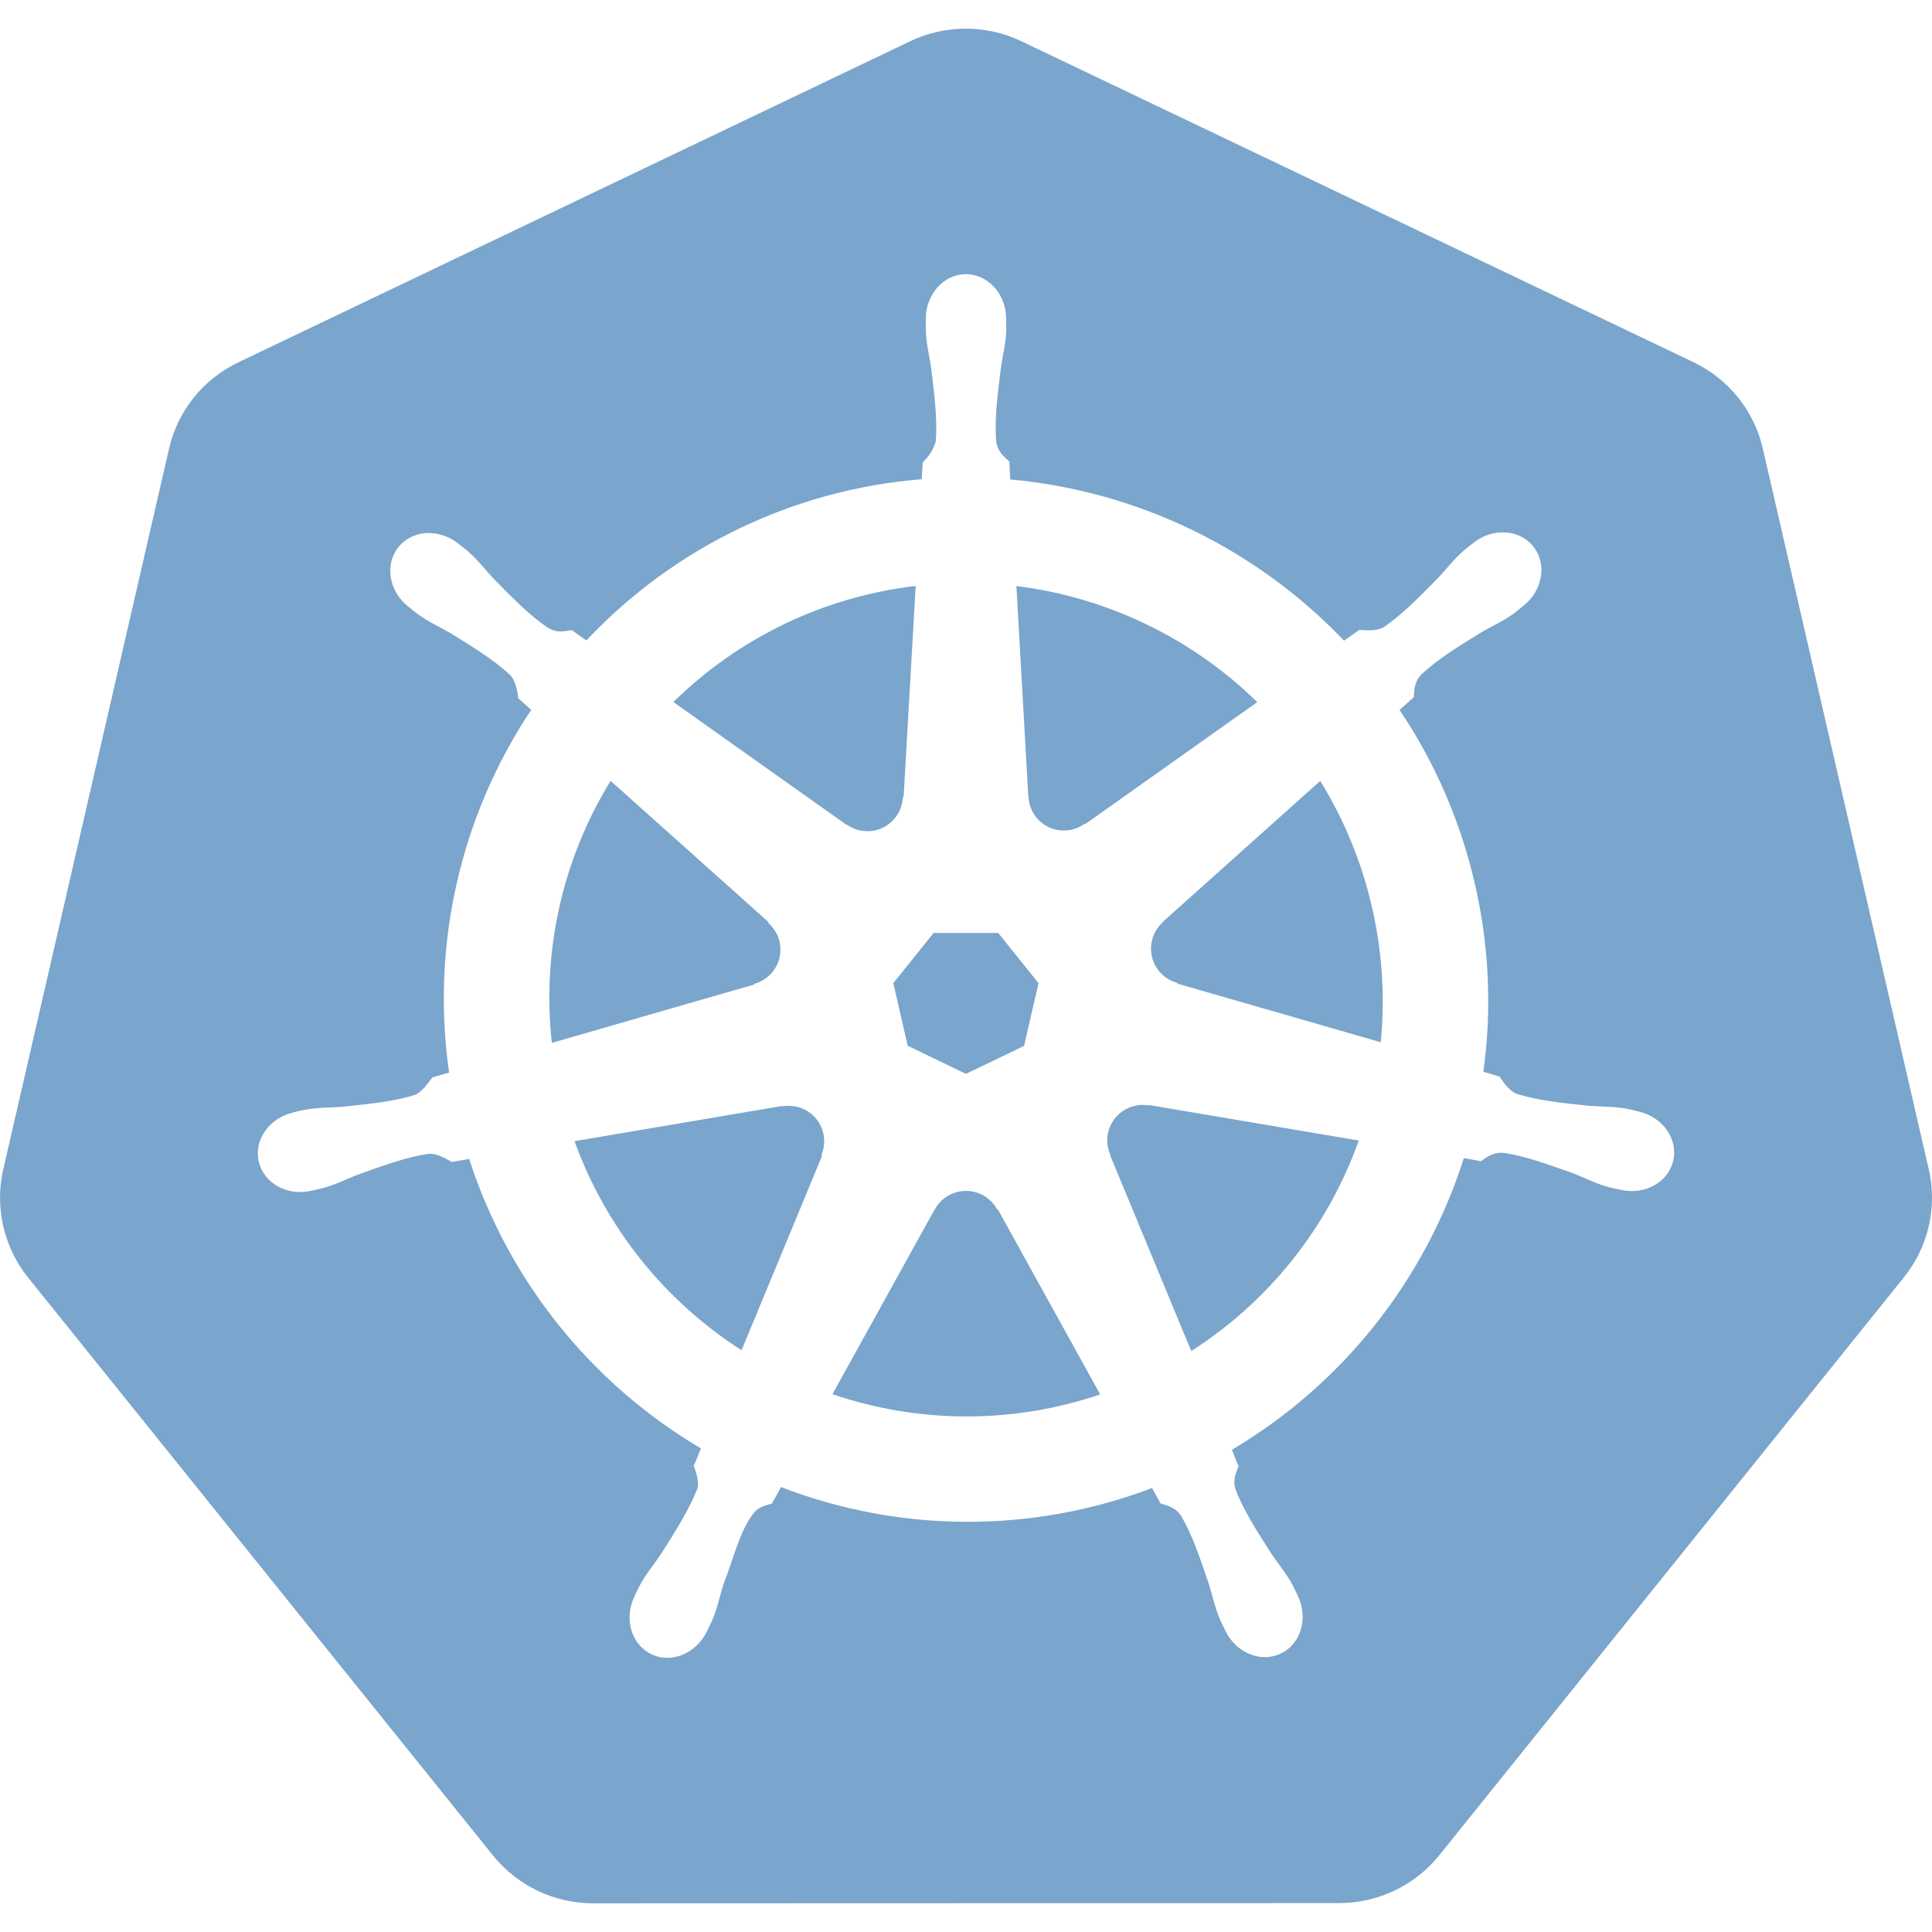
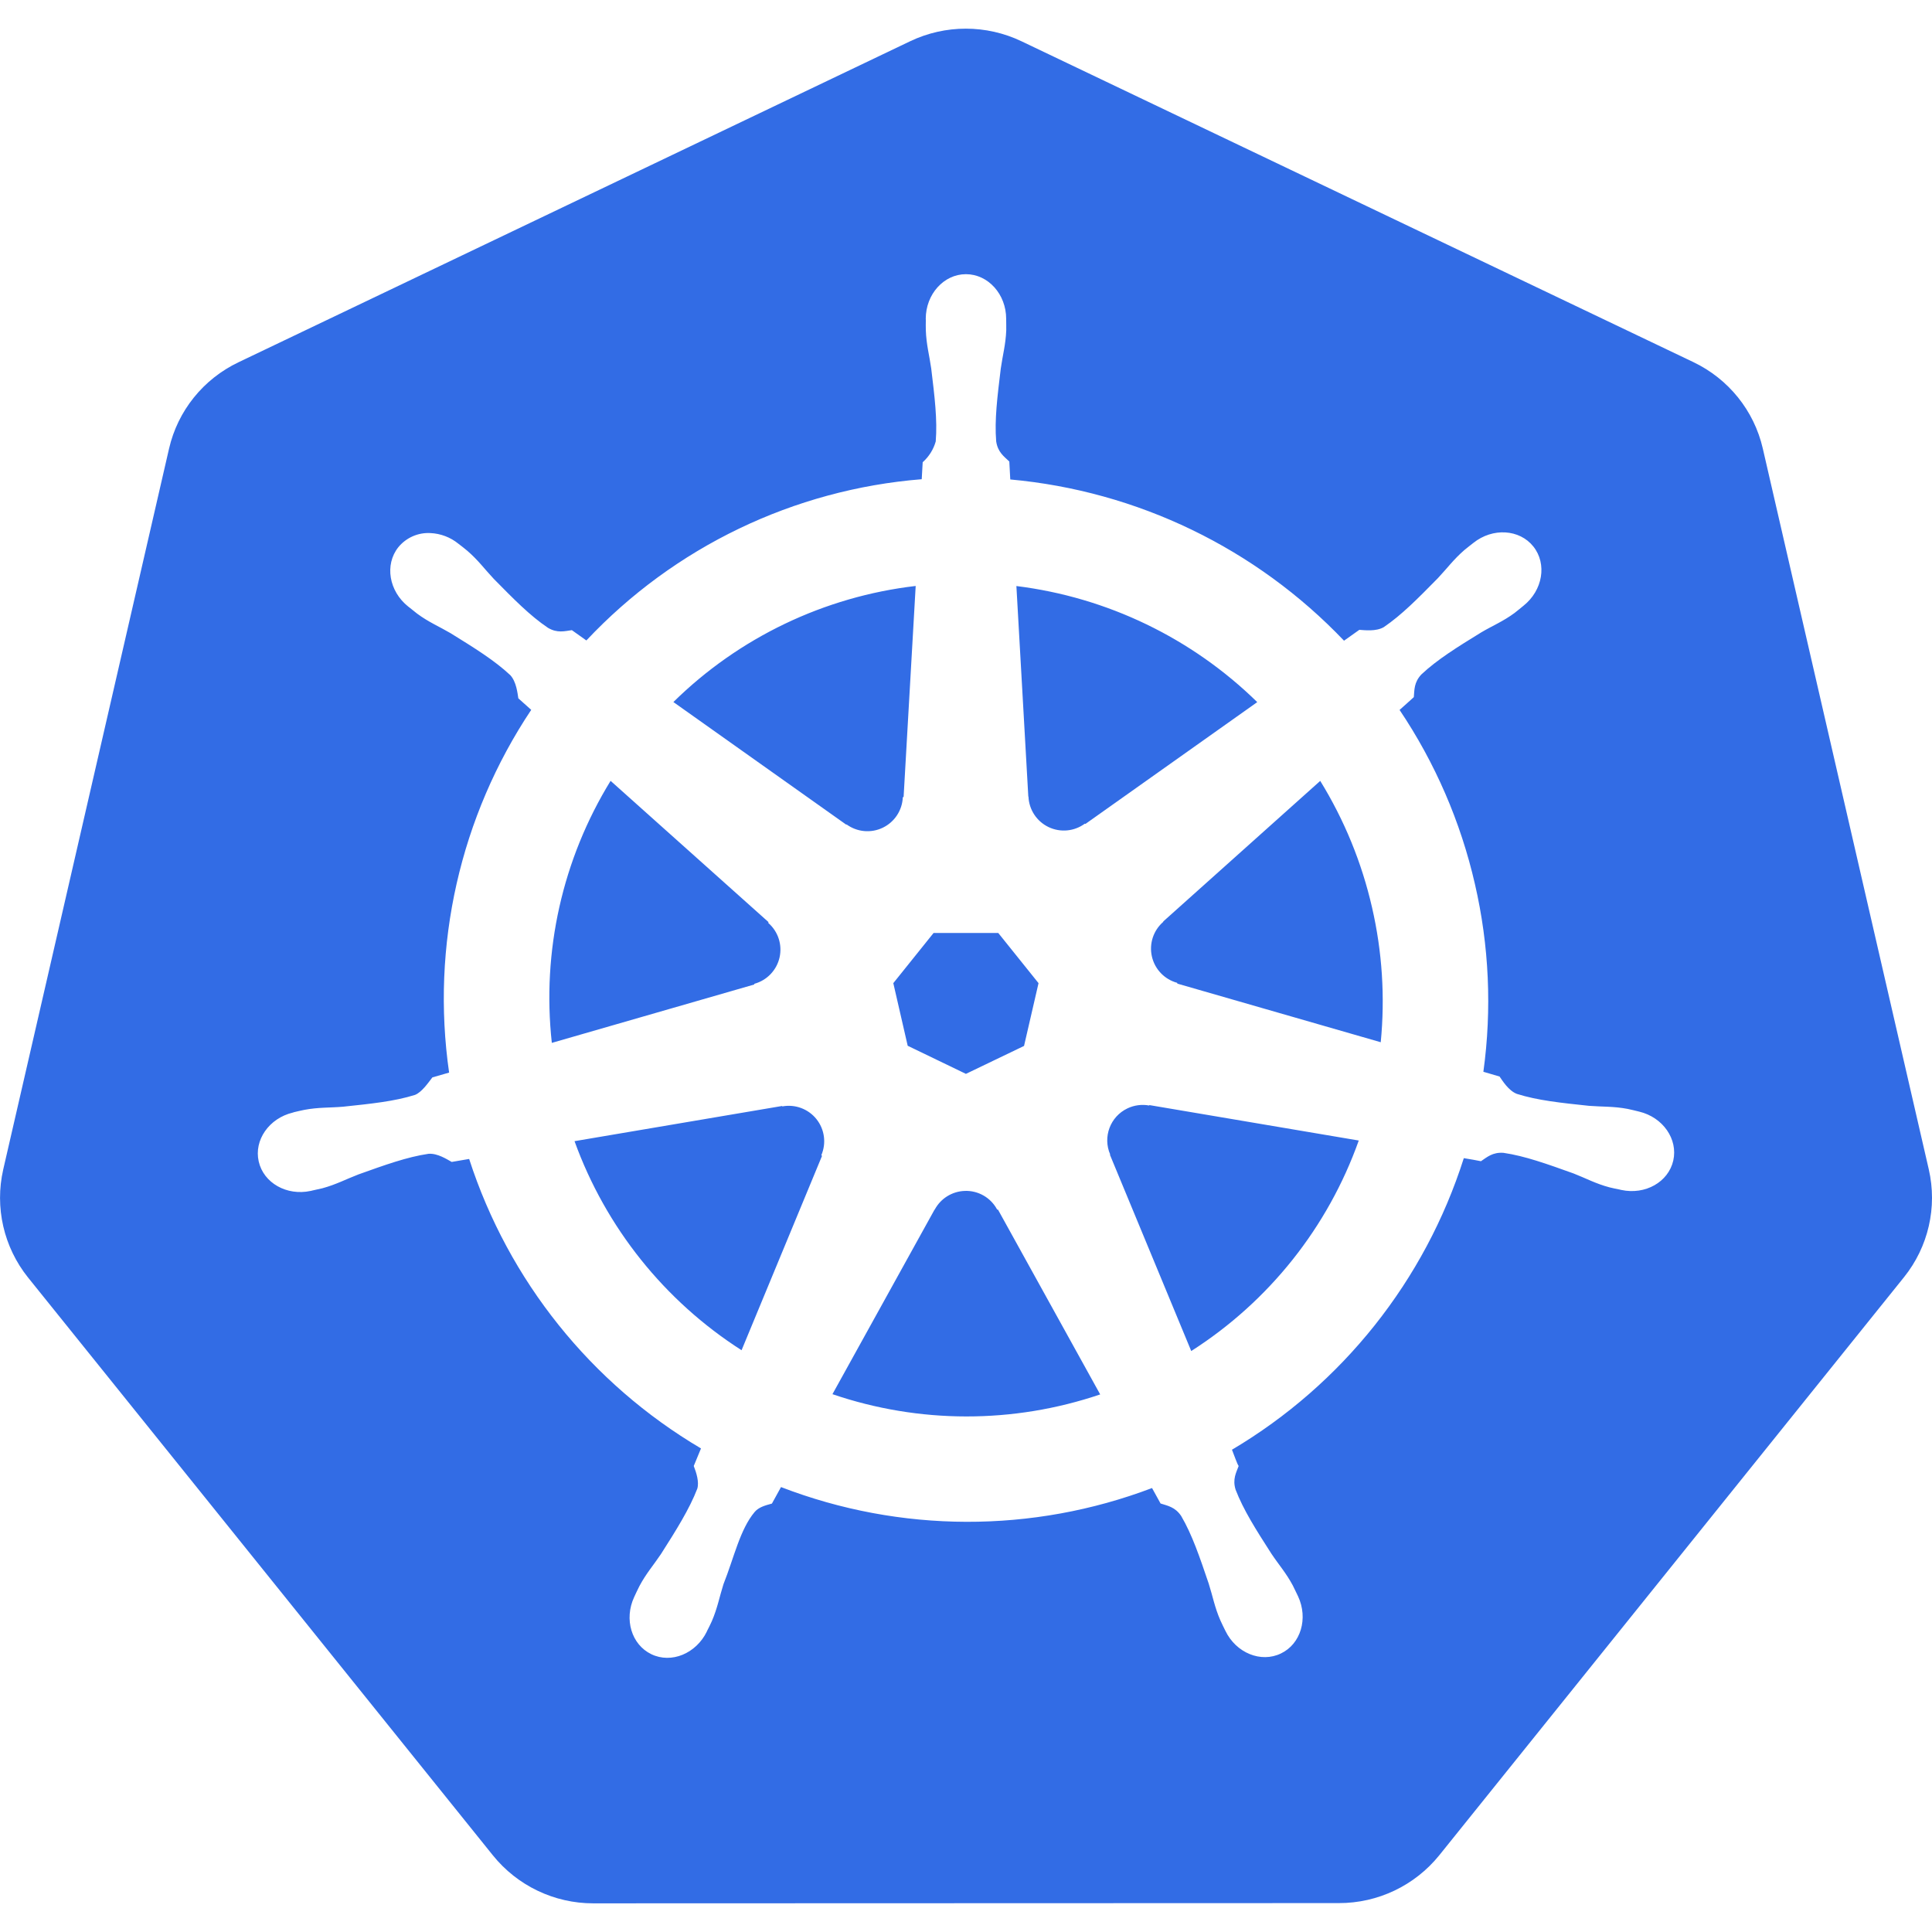
- <svg xmlns="http://www.w3.org/2000/svg" fill="#7AA5CC" role="img" viewBox="0 0 24 24">
+ <svg xmlns="http://www.w3.org/2000/svg" fill="#326CE5" role="img" viewBox="0 0 24 24">
  <path d="M10.204 14.35l.007.01-.999 2.413a5.171 5.171 0 0 1-2.075-2.597l2.578-.437.004.005a.44.44 0 0 1 .484.606zm-.833-2.129a.44.44 0 0 0 .173-.756l.002-.011L7.585 9.7a5.143 5.143 0 0 0-.73 3.255l2.514-.725.002-.009zm1.145-1.98a.44.44 0 0 0 .699-.337l.01-.005.15-2.62a5.144 5.144 0 0 0-3.01 1.442l2.147 1.523.004-.002zm.76 2.75l.723.349.722-.347.18-.78-.5-.623h-.804l-.5.623.179.779zm1.5-3.095a.44.44 0 0 0 .7.336l.008.003 2.134-1.513a5.188 5.188 0 0 0-2.992-1.442l.148 2.615.002.001zm10.876 5.97l-5.773 7.181a1.6 1.6 0 0 1-1.248.594l-9.261.003a1.6 1.6 0 0 1-1.247-.596l-5.776-7.18a1.583 1.583 0 0 1-.307-1.34L2.1 5.573c.108-.47.425-.864.863-1.073L11.305.513a1.606 1.606 0 0 1 1.385 0l8.345 3.985c.438.209.755.604.863 1.073l2.062 8.955c.108.47-.005.963-.308 1.34zm-3.289-2.057c-.042-.01-.103-.026-.145-.034-.174-.033-.315-.025-.479-.038-.35-.037-.638-.067-.895-.148-.105-.04-.18-.165-.216-.216l-.201-.059a6.45 6.45 0 0 0-.105-2.332 6.465 6.465 0 0 0-.936-2.163c.052-.047.15-.133.177-.159.008-.09.001-.183.094-.282.197-.185.444-.338.743-.522.142-.084.273-.137.415-.242.032-.024.076-.062.11-.089.24-.191.295-.52.123-.736-.172-.216-.506-.236-.745-.045-.034.027-.08.062-.111.088-.134.116-.217.23-.33.35-.246.25-.45.458-.673.609-.097.056-.239.037-.303.033l-.19.135a6.545 6.545 0 0 0-4.146-2.003l-.012-.223c-.065-.062-.143-.115-.163-.25-.022-.268.015-.557.057-.905.023-.163.061-.298.068-.475.001-.04-.001-.099-.001-.142 0-.306-.224-.555-.5-.555-.275 0-.499.249-.499.555l.001.014c0 .041-.002.092 0 .128.006.177.044.312.067.475.042.348.078.637.056.906a.545.545 0 0 1-.162.258l-.012.211a6.424 6.424 0 0 0-4.166 2.003 8.373 8.373 0 0 1-.18-.128c-.09.012-.18.04-.297-.029-.223-.15-.427-.358-.673-.608-.113-.12-.195-.234-.329-.349-.03-.026-.077-.062-.111-.088a.594.594 0 0 0-.348-.132.481.481 0 0 0-.398.176c-.172.216-.117.546.123.737l.007.005.104.083c.142.105.272.159.414.242.299.185.546.338.743.522.076.082.09.226.1.288l.16.143a6.462 6.462 0 0 0-1.02 4.506l-.208.06c-.055.072-.133.184-.215.217-.257.081-.546.11-.895.147-.164.014-.305.006-.48.039-.037.007-.09.02-.133.03l-.004.002-.007.002c-.295.071-.484.342-.423.608.061.267.349.429.645.365l.007-.001.01-.003.129-.029c.17-.046.294-.113.448-.172.33-.118.604-.217.87-.256.112-.009.23.069.288.101l.217-.037a6.5 6.5 0 0 0 2.88 3.596l-.09.218c.033.084.069.199.044.282-.097.252-.263.517-.452.813-.091.136-.185.242-.268.399-.02.037-.045.095-.064.134-.128.275-.034.591.213.71.248.12.556-.007.69-.282v-.002c.02-.039.046-.09.062-.127.07-.162.094-.301.144-.458.132-.332.205-.68.387-.897.05-.06.13-.082.215-.105l.113-.205a6.453 6.453 0 0 0 4.609.012l.106.192c.086.028.18.042.256.155.136.232.229.507.342.84.05.156.074.295.145.457.016.037.043.09.062.129.133.276.442.402.69.282.247-.118.341-.435.213-.71-.02-.039-.045-.096-.065-.134-.083-.156-.177-.261-.268-.398-.19-.296-.346-.541-.443-.793-.04-.13.007-.21.038-.294-.018-.022-.059-.144-.083-.202a6.499 6.499 0 0 0 2.88-3.622c.064.01.176.03.213.038.075-.05.144-.114.28-.104.266.039.54.138.87.256.154.06.277.128.448.173.036.01.088.019.13.028l.009.003.007.001c.297.064.584-.098.645-.365.06-.266-.128-.537-.423-.608zM16.4 9.701l-1.95 1.746v.005a.44.44 0 0 0 .173.757l.003.01 2.526.728a5.199 5.199 0 0 0-.108-1.674A5.208 5.208 0 0 0 16.4 9.7zm-4.013 5.325a.437.437 0 0 0-.404-.232.44.44 0 0 0-.372.233h-.002l-1.268 2.292a5.164 5.164 0 0 0 3.326.003l-1.27-2.296h-.01zm1.888-1.293a.44.44 0 0 0-.27.036.44.44 0 0 0-.214.572l-.003.004 1.01 2.438a5.15 5.15 0 0 0 2.081-2.615l-2.6-.44-.004.005z" />
</svg>
